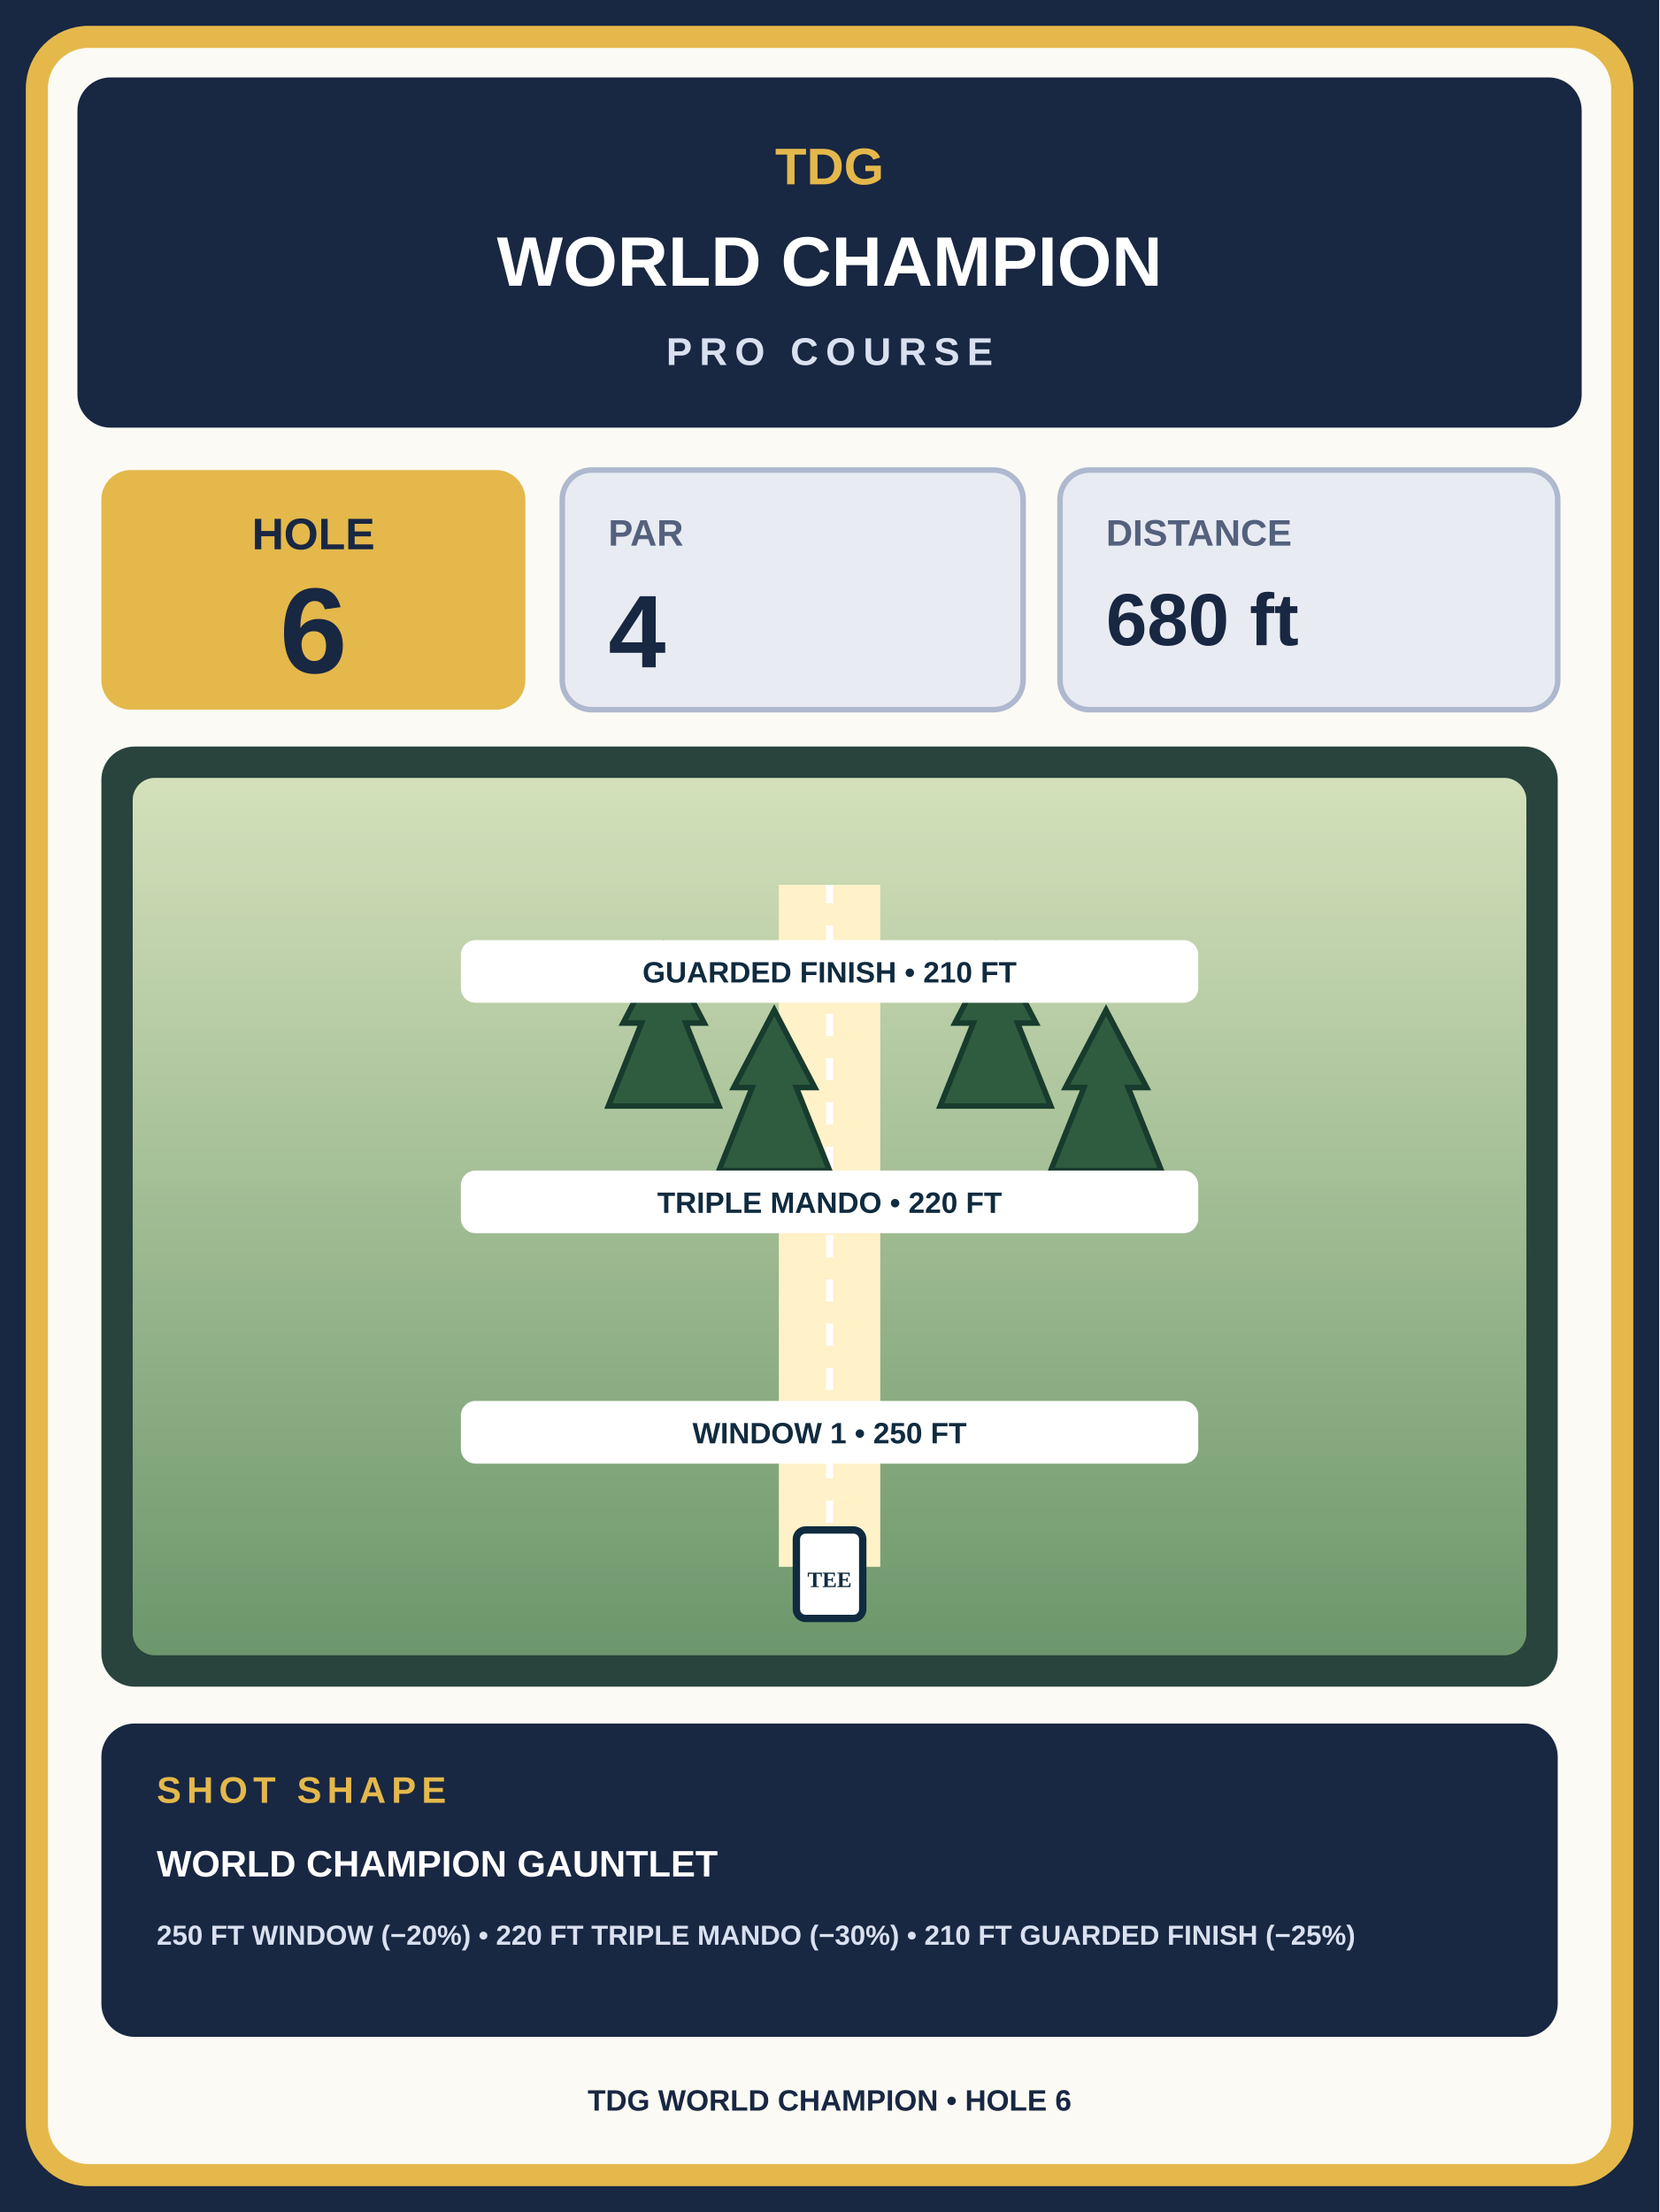
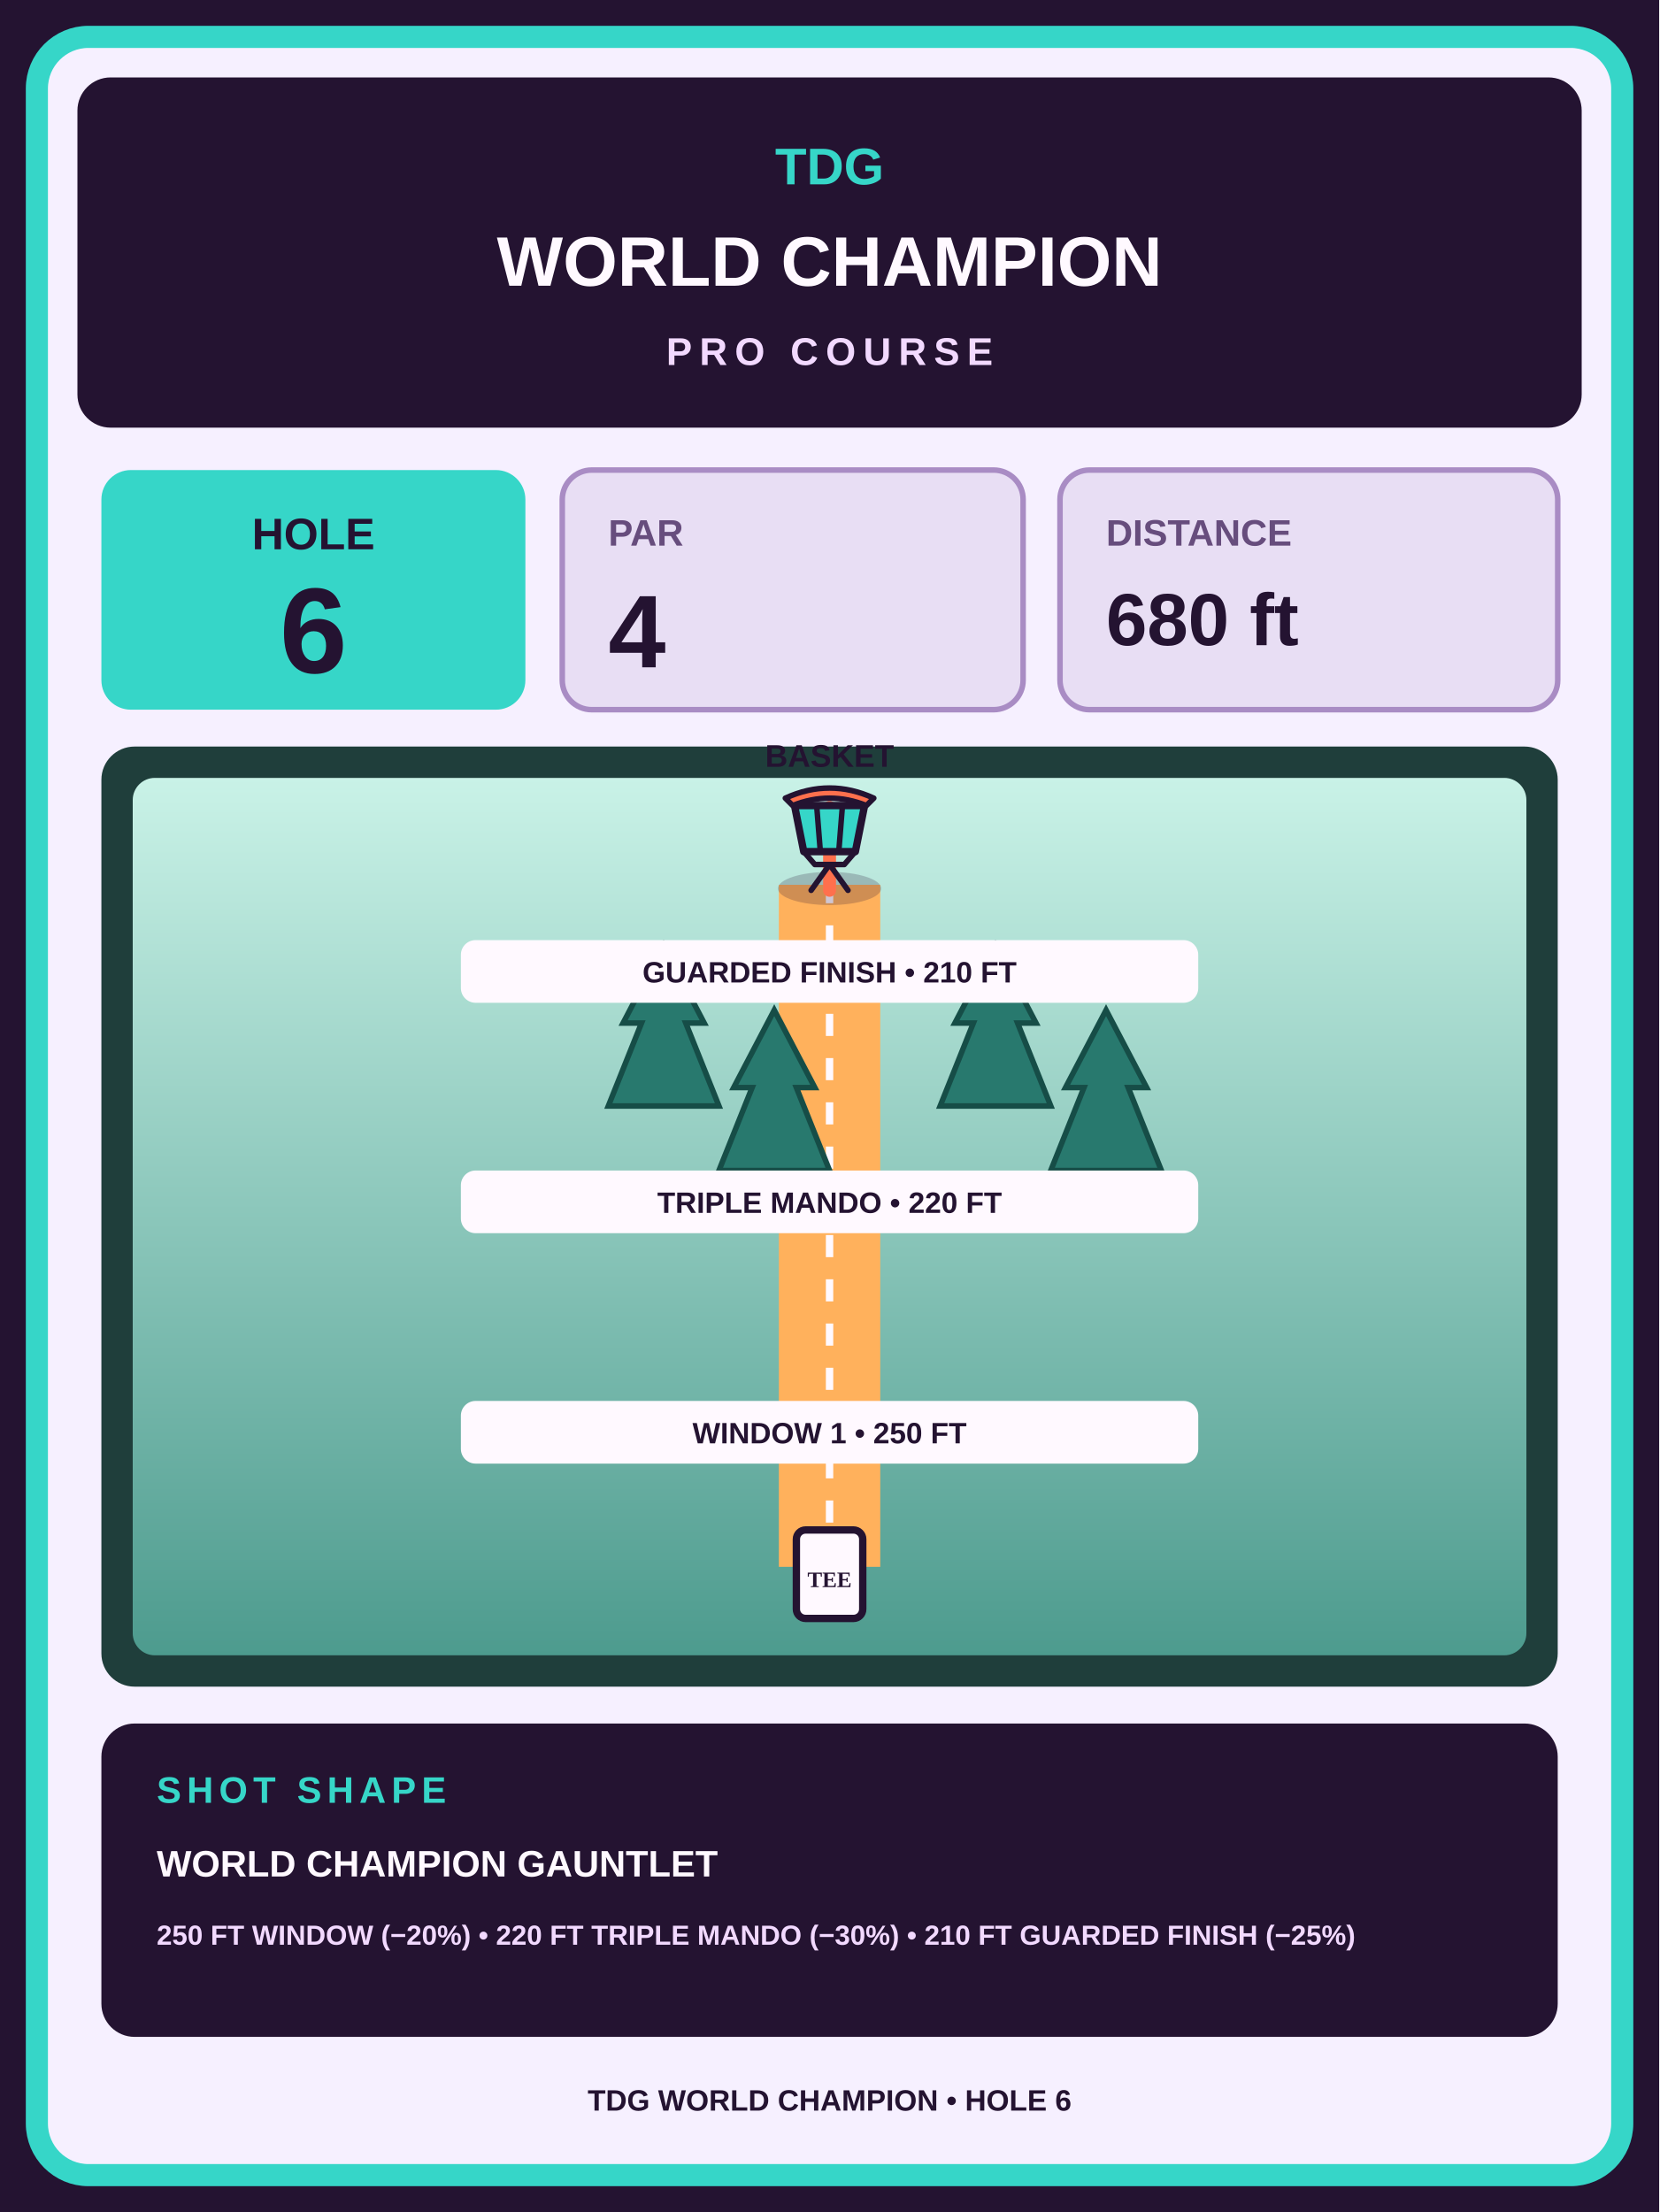
<svg xmlns="http://www.w3.org/2000/svg" viewBox="0 0 900 1200">
  <defs>
    <linearGradient id="turf" x2="0" y2="1">
-       <stop stop-color="#d4e1bb" />
-       <stop offset="1" stop-color="#6c966b" />
+       <stop stop-color="#c9f2e7" />
+       <stop offset="1" stop-color="#4d9b8e" />
    </linearGradient>
  </defs>
-   <style>.label{font-family:Arial,sans-serif;font-size:16px;font-weight:900;fill:#102b3f}.small{font-family:Arial,sans-serif;font-size:13px;font-weight:800;fill:#102b3f}</style>
-   <rect width="900" height="1200" fill="#182742" />
-   <rect x="20" y="20" width="860" height="1160" rx="28" fill="#fbfaf4" stroke="#e4b84b" stroke-width="12" />
-   <rect x="42" y="42" width="816" height="190" rx="18" fill="#182742" />
-   <text x="450" y="100" text-anchor="middle" font-family="Arial" font-size="28" font-weight="900" fill="#e4b84b">TDG</text>
-   <text x="450" y="155" text-anchor="middle" font-family="Arial" font-size="38" font-weight="900" fill="#fff">WORLD CHAMPION</text>
-   <text x="450" y="198" text-anchor="middle" font-family="Arial" font-size="21" font-weight="800" letter-spacing="4" fill="#d9e0ef">PRO COURSE</text>
-   <rect x="55" y="255" width="230" height="130" rx="16" fill="#e4b84b" />
-   <text x="170" y="298" text-anchor="middle" font-family="Arial" font-size="24" font-weight="900" fill="#182742">HOLE</text>
-   <text x="170" y="365" text-anchor="middle" font-family="Arial" font-size="66" font-weight="900" fill="#182742">6</text>
-   <rect x="305" y="255" width="250" height="130" rx="16" fill="#e8ebf2" stroke="#aeb8cf" stroke-width="3" />
-   <text x="330" y="296" font-family="Arial" font-size="20" font-weight="800" fill="#53617d">PAR</text>
-   <text x="330" y="362" font-family="Arial" font-size="56" font-weight="900" fill="#182742">4</text>
-   <rect x="575" y="255" width="270" height="130" rx="16" fill="#e8ebf2" stroke="#aeb8cf" stroke-width="3" />
-   <text x="600" y="296" font-family="Arial" font-size="20" font-weight="800" fill="#53617d">DISTANCE</text>
-   <text x="600" y="350" font-family="Arial" font-size="40" font-weight="900" fill="#182742">680 ft</text>
-   <rect x="55" y="405" width="790" height="510" rx="18" fill="#29433d" />
+   <style>.label{font-family:Arial,sans-serif;font-size:16px;font-weight:900;fill:#241331}.small{font-family:Arial,sans-serif;font-size:13px;font-weight:800;fill:#241331}</style>
+   <rect width="900" height="1200" fill="#241331" />
+   <rect x="20" y="20" width="860" height="1160" rx="28" fill="#f6f0ff" stroke="#36d6c8" stroke-width="12" />
+   <rect x="42" y="42" width="816" height="190" rx="18" fill="#241331" />
+   <text x="450" y="100" text-anchor="middle" font-family="Arial" font-size="28" font-weight="900" fill="#36d6c8">TDG</text>
+   <text x="450" y="155" text-anchor="middle" font-family="Arial" font-size="38" font-weight="900" fill="#fff9ff">WORLD CHAMPION</text>
+   <text x="450" y="198" text-anchor="middle" font-family="Arial" font-size="21" font-weight="800" letter-spacing="4" fill="#f2d9ff">PRO COURSE</text>
+   <rect x="55" y="255" width="230" height="130" rx="16" fill="#36d6c8" />
+   <text x="170" y="298" text-anchor="middle" font-family="Arial" font-size="24" font-weight="900" fill="#241331">HOLE</text>
+   <text x="170" y="365" text-anchor="middle" font-family="Arial" font-size="66" font-weight="900" fill="#241331">6</text>
+   <rect x="305" y="255" width="250" height="130" rx="16" fill="#e8def4" stroke="#a98cc4" stroke-width="3" />
+   <text x="330" y="296" font-family="Arial" font-size="20" font-weight="800" fill="#674d7d">PAR</text>
+   <text x="330" y="362" font-family="Arial" font-size="56" font-weight="900" fill="#241331">4</text>
+   <rect x="575" y="255" width="270" height="130" rx="16" fill="#e8def4" stroke="#a98cc4" stroke-width="3" />
+   <text x="600" y="296" font-family="Arial" font-size="20" font-weight="800" fill="#674d7d">DISTANCE</text>
+   <text x="600" y="350" font-family="Arial" font-size="40" font-weight="900" fill="#241331">680 ft</text>
+   <rect x="55" y="405" width="790" height="510" rx="18" fill="#1f3e3b" />
  <rect x="72" y="422" width="756" height="476" rx="12" fill="url(#turf)" />
-   <path d="M450 850 L450 480" stroke="#fff1c8" stroke-width="55" fill="none" />
-   <path d="M450 850 L450 480" stroke="#fff" stroke-width="4" stroke-dasharray="12 12" fill="none" />
-   <g fill="#2f5b3f" stroke="#173b2d" stroke-width="3">
+   <path d="M450 850 L450 480" stroke="#ffb15c" stroke-width="55" fill="none" />
+   <path d="M450 850 L450 480" stroke="#fff9ff" stroke-width="4" stroke-dasharray="12 12" fill="none" />
+   <g fill="#28796e" stroke="#164d47" stroke-width="3">
    <path d="M330 600 l18 -45 h-10 l22 -42 22 42 h-10 l18 45z" />
    <path d="M390 635 l18 -45 h-10 l22 -42 22 42 h-10 l18 45z" />
    <path d="M510 600 l18 -45 h-10 l22 -42 22 42 h-10 l18 45z" />
    <path d="M570 635 l18 -45 h-10 l22 -42 22 42 h-10 l18 45z" />
  </g>
-   <rect x="250" y="760" width="400" height="34" rx="8" fill="#fff" />
+   <rect x="250" y="760" width="400" height="34" rx="8" fill="#fff9ff" />
  <text x="450" y="783" text-anchor="middle" class="label">WINDOW 1 • 250 FT</text>
-   <rect x="250" y="635" width="400" height="34" rx="8" fill="#fff" />
+   <rect x="250" y="635" width="400" height="34" rx="8" fill="#fff9ff" />
  <text x="450" y="658" text-anchor="middle" class="label">TRIPLE MANDO • 220 FT</text>
-   <rect x="250" y="510" width="400" height="34" rx="8" fill="#fff" />
+   <rect x="250" y="510" width="400" height="34" rx="8" fill="#fff9ff" />
  <text x="450" y="533" text-anchor="middle" class="label">GUARDED FINISH • 210 FT</text>
-   <rect x="432" y="830" width="36" height="48" rx="5" fill="#fff" stroke="#102b3f" stroke-width="4" />
-   <text x="450" y="861" text-anchor="middle" font-size="12" font-weight="900" fill="#102b3f">TEE</text>
-   <rect x="55" y="935" width="790" height="170" rx="18" fill="#182742" />
-   <text x="85" y="978" font-family="Arial" font-size="20" font-weight="900" letter-spacing="3" fill="#e4b84b">SHOT SHAPE</text>
-   <text x="85" y="1018" font-family="Arial" font-size="20" font-weight="900" fill="#fff">WORLD CHAMPION GAUNTLET</text>
-   <text x="85" y="1055" font-family="Arial" font-size="15" font-weight="800" fill="#d9e0ef">250 FT WINDOW (−20%) • 220 FT TRIPLE MANDO (−30%) • 210 FT GUARDED FINISH (−25%)</text>
-   <text x="450" y="1145" text-anchor="middle" font-family="Arial" font-size="16" font-weight="900" fill="#182742">TDG WORLD CHAMPION • HOLE 6</text>
+   <g id="basket" transform="translate(450 480)" stroke="#241331" stroke-linecap="round" stroke-linejoin="round">
+     <ellipse cx="0" cy="2" rx="28" ry="9" fill="#241331" opacity=".22" stroke="none" />
+     <path d="M0 3 V-42" stroke="#ff704d" stroke-width="7" />
+     <path d="M-19 -43 L19 -43 L14 -18 L-14 -18 Z" fill="#36d6c8" stroke-width="4" />
+     <path d="M-19 -43 L-14 -18 M-7 -43 L-5 -18 M7 -43 L5 -18 M19 -43 L14 -18 M-19 -43 Q0 -55 19 -43" fill="none" stroke-width="3" />
+     <path d="M-24 -47 Q0 -58 24 -47 L20 -43 Q0 -51 -20 -43 Z" fill="#ff704d" stroke-width="3" />
+     <path d="M-14 -18 L-8 -11 L8 -11 L14 -18" fill="none" stroke-width="3" />
+     <path d="M-10 3 L0 -11 L10 3" fill="none" stroke-width="3" />
+     <text x="0" y="-64" text-anchor="middle" font-family="Arial" font-size="17" font-weight="900" fill="#241331" stroke="none">BASKET</text>
+   </g>
+   <rect x="432" y="830" width="36" height="48" rx="5" fill="#fff9ff" stroke="#241331" stroke-width="4" />
+   <text x="450" y="861" text-anchor="middle" font-size="12" font-weight="900" fill="#241331">TEE</text>
+   <rect x="55" y="935" width="790" height="170" rx="18" fill="#241331" />
+   <text x="85" y="978" font-family="Arial" font-size="20" font-weight="900" letter-spacing="3" fill="#36d6c8">SHOT SHAPE</text>
+   <text x="85" y="1018" font-family="Arial" font-size="20" font-weight="900" fill="#fff9ff">WORLD CHAMPION GAUNTLET</text>
+   <text x="85" y="1055" font-family="Arial" font-size="15" font-weight="800" fill="#f2d9ff">250 FT WINDOW (−20%) • 220 FT TRIPLE MANDO (−30%) • 210 FT GUARDED FINISH (−25%)</text>
+   <text x="450" y="1145" text-anchor="middle" font-family="Arial" font-size="16" font-weight="900" fill="#241331">TDG WORLD CHAMPION • HOLE 6</text>
</svg>
